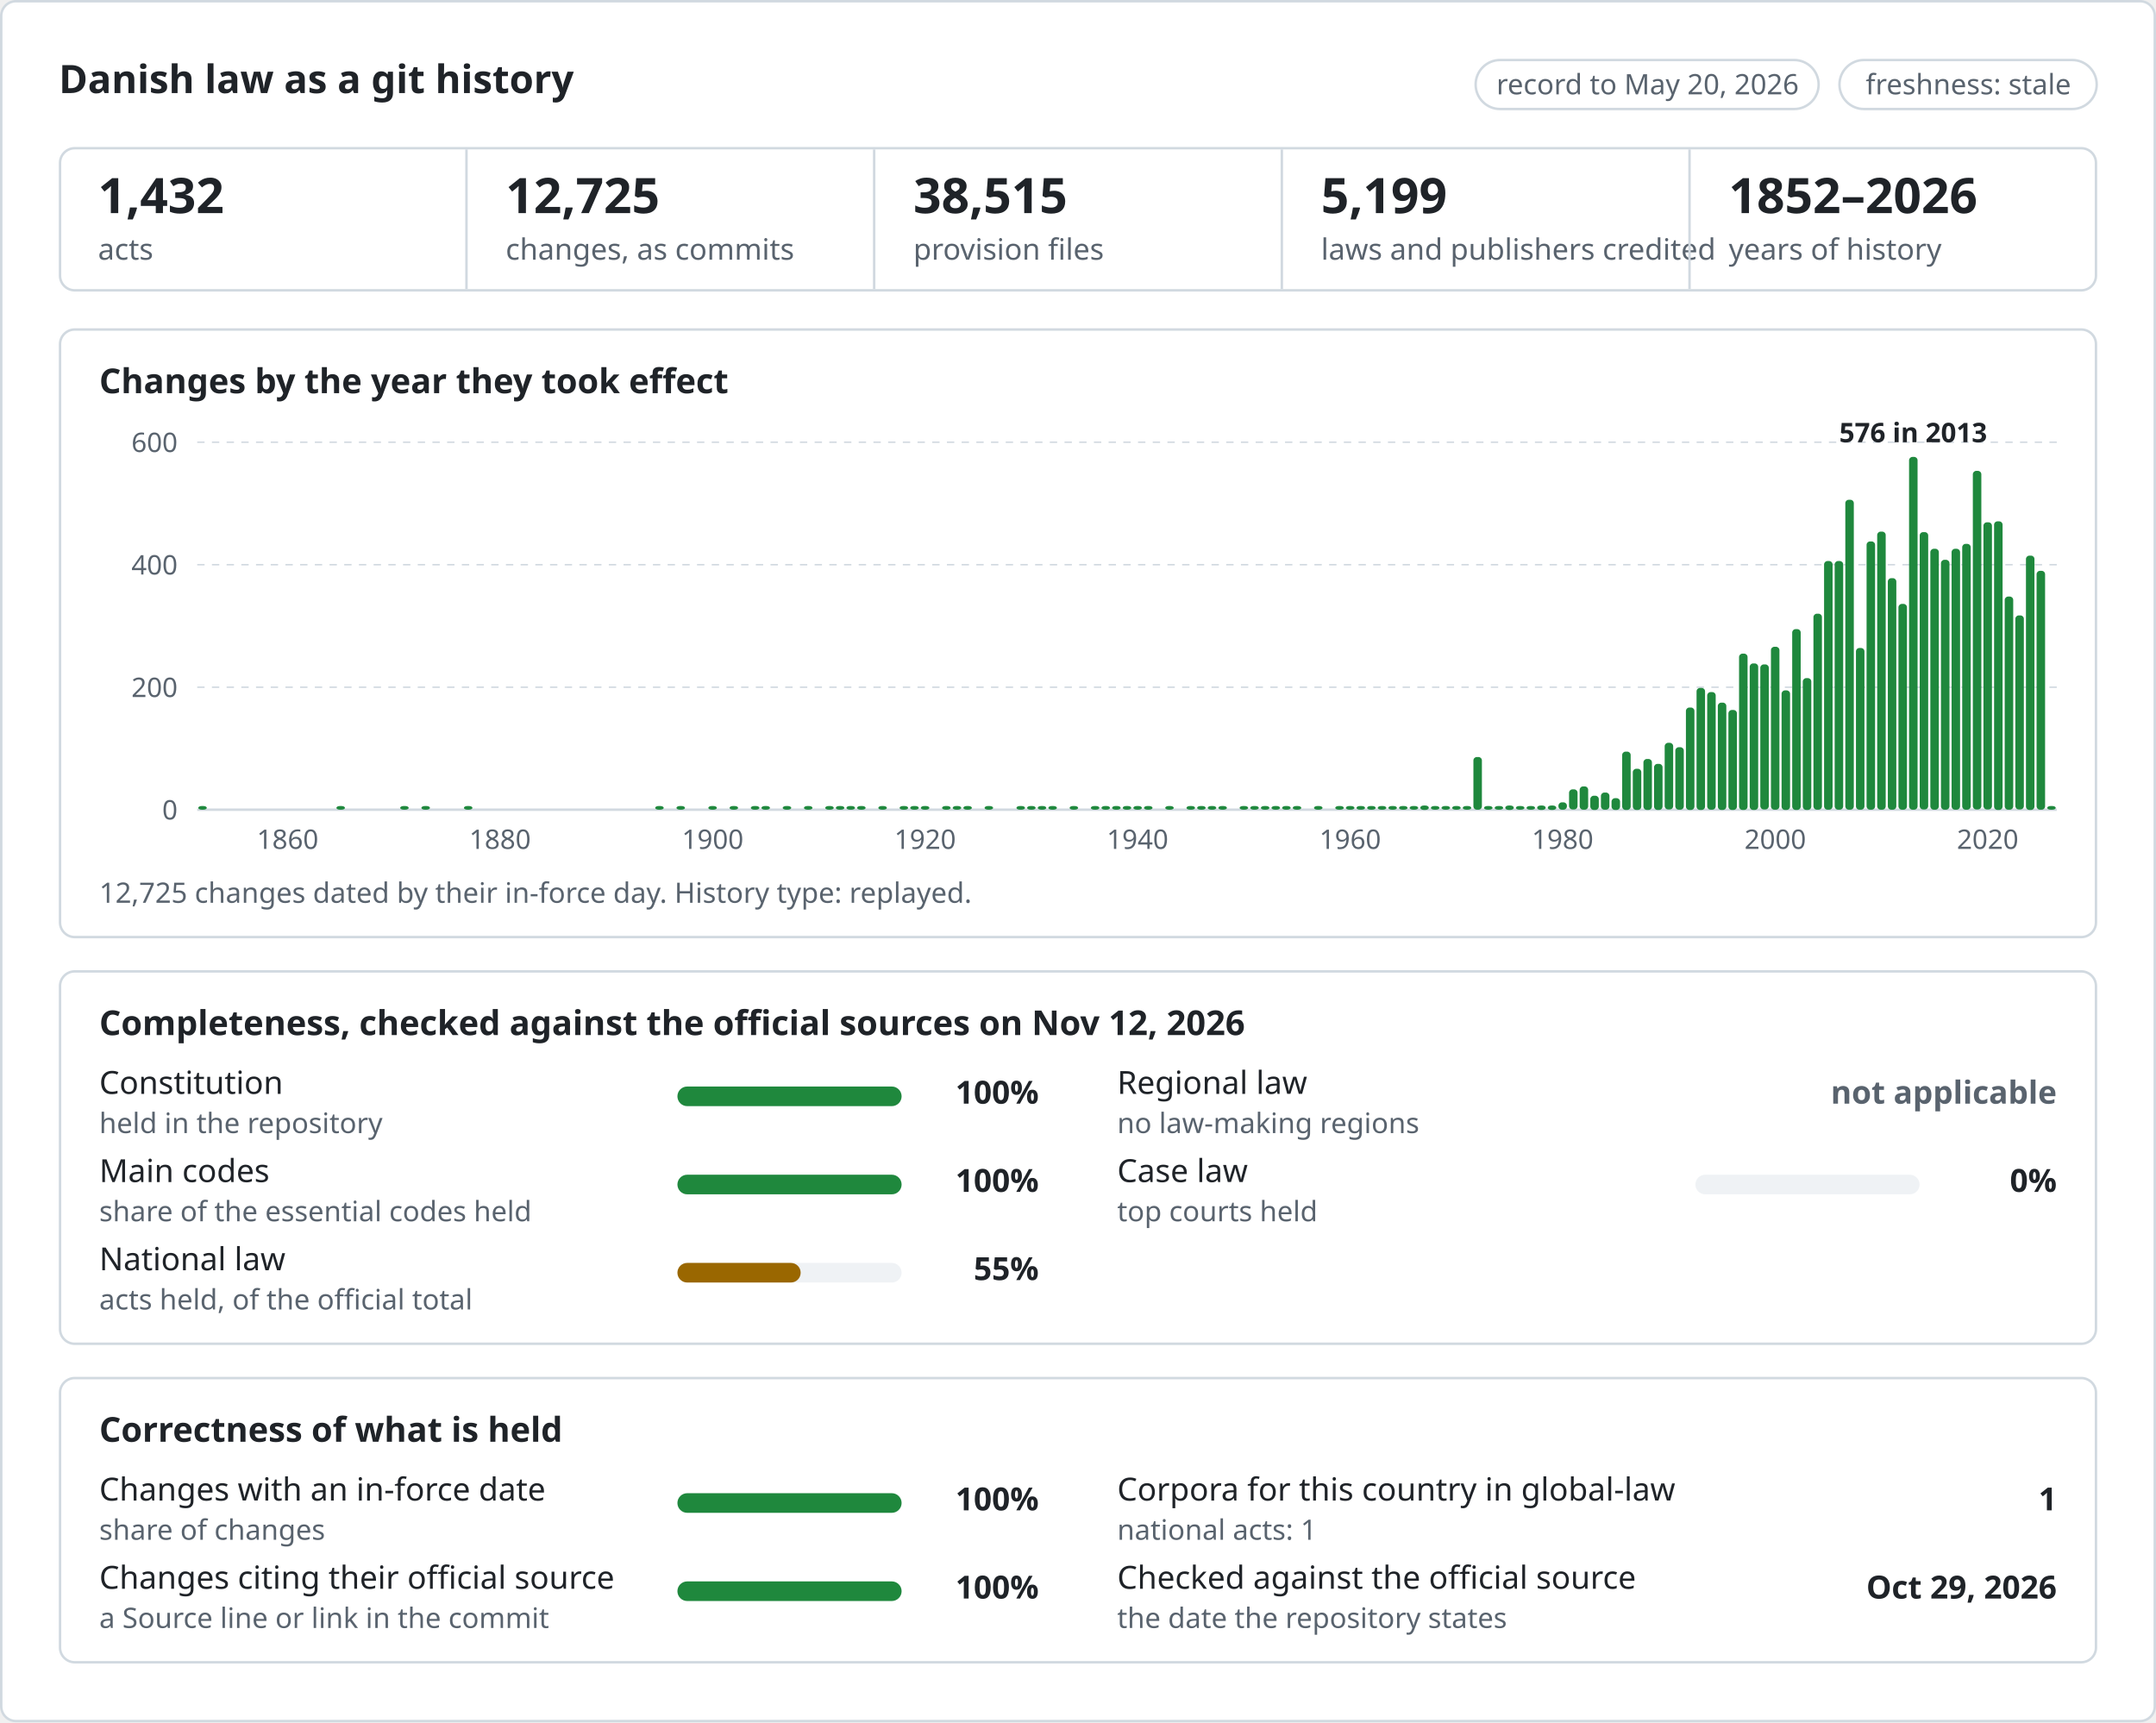
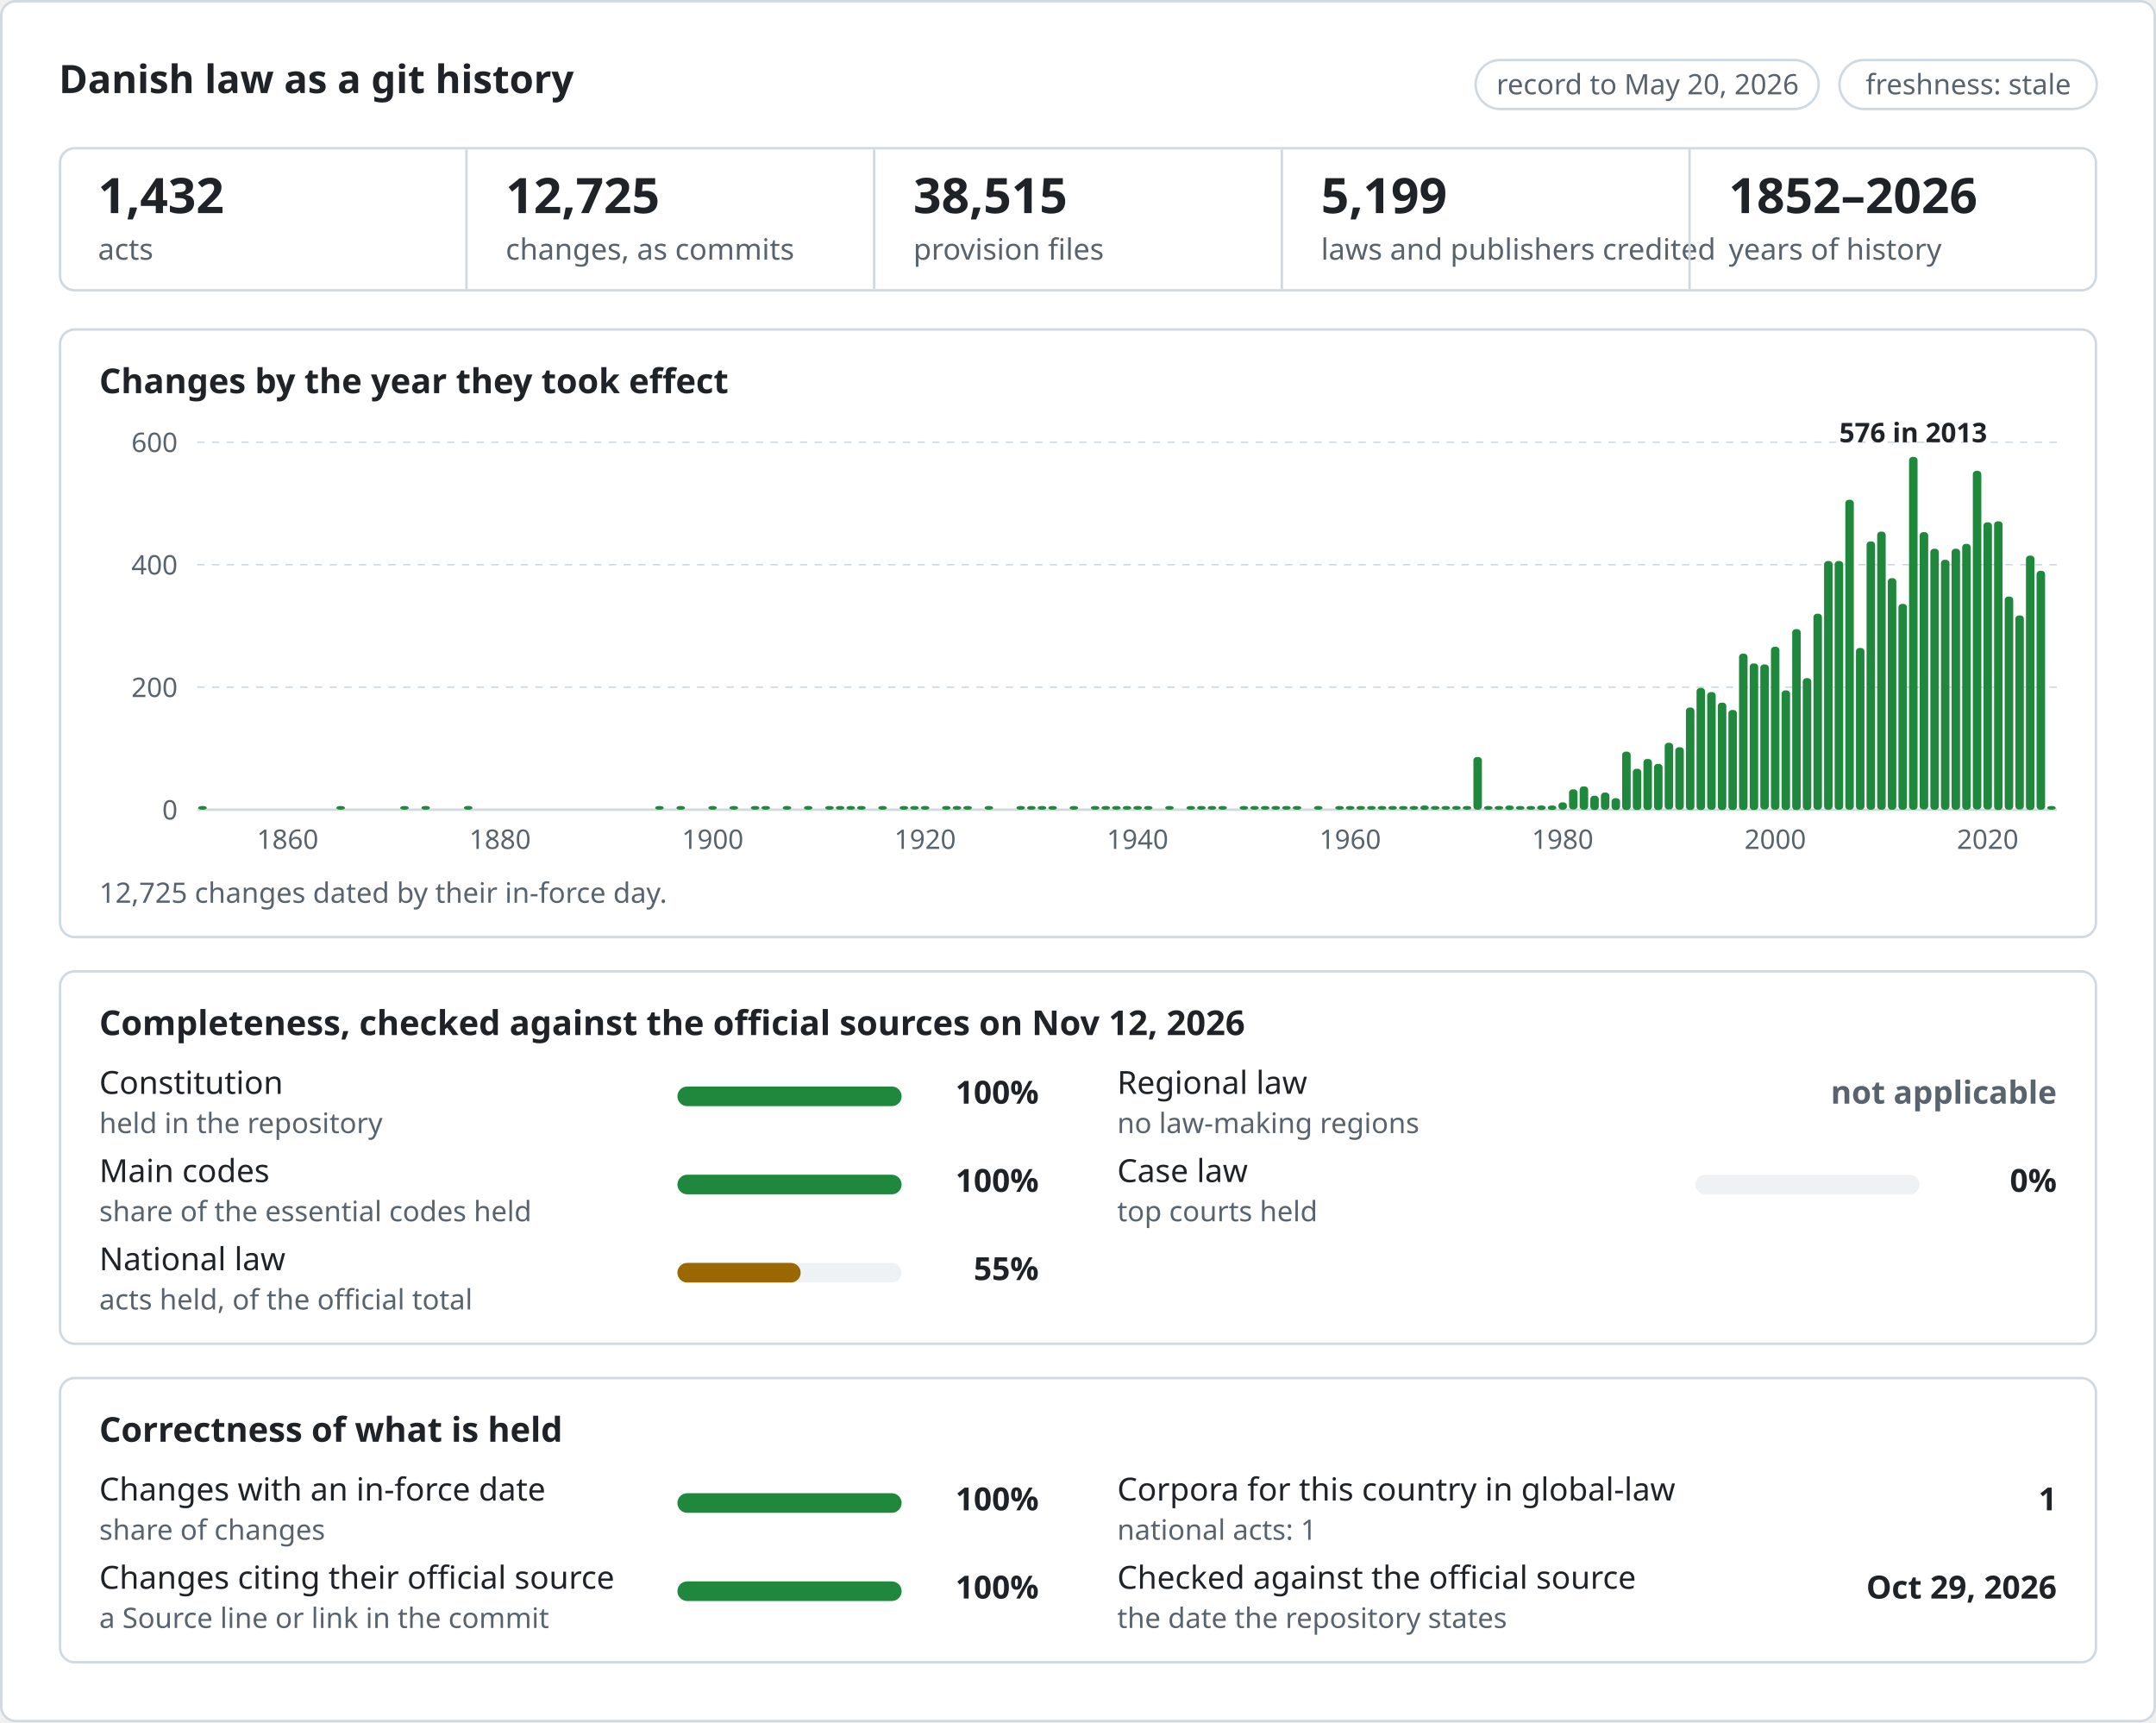
<svg xmlns="http://www.w3.org/2000/svg" width="880" height="703" viewBox="0 0 880 703" font-family="-apple-system,BlinkMacSystemFont,Segoe UI,Noto Sans,Helvetica,Arial,sans-serif">
  <rect x="0.5" y="0.5" width="879" height="702" rx="6" fill="#ffffff" stroke="#d1d9e0" />
  <text x="24" y="38" font-size="16" font-weight="600" fill="#1f2328">Danish law as a git history</text>
  <rect x="602.3" y="24.5" width="140" height="20" rx="10" fill="none" stroke="#d1d9e0" />
  <text x="672.5" y="38.5" font-size="11.5" font-weight="500" text-anchor="middle" fill="#59636e">record to May 20, 2026</text>
  <rect x="750.8" y="24.5" width="105" height="20" rx="10" fill="none" stroke="#d1d9e0" />
  <text x="803.4" y="38.5" font-size="11.5" font-weight="500" text-anchor="middle" fill="#59636e">freshness: stale</text>
  <rect x="24.5" y="60.5" width="831" height="58" rx="6" fill="#ffffff" stroke="#d1d9e0" />
  <text x="40.0" y="87" font-size="20" font-weight="600" fill="#1f2328">1,432</text>
  <text x="40.0" y="106" font-size="12" fill="#59636e">acts</text>
  <line x1="190.4" y1="61" x2="190.4" y2="118" stroke="#d1d9e0" />
  <text x="206.4" y="87" font-size="20" font-weight="600" fill="#1f2328">12,725</text>
  <text x="206.4" y="106" font-size="12" fill="#59636e">changes, as commits</text>
  <line x1="356.8" y1="61" x2="356.8" y2="118" stroke="#d1d9e0" />
  <text x="372.8" y="87" font-size="20" font-weight="600" fill="#1f2328">38,515</text>
  <text x="372.8" y="106" font-size="12" fill="#59636e">provision files</text>
  <line x1="523.2" y1="61" x2="523.2" y2="118" stroke="#d1d9e0" />
  <text x="539.2" y="87" font-size="20" font-weight="600" fill="#1f2328">5,199</text>
  <text x="539.2" y="106" font-size="12" fill="#59636e" textLength="142" lengthAdjust="spacingAndGlyphs">laws and publishers credited</text>
  <line x1="689.6" y1="61" x2="689.6" y2="118" stroke="#d1d9e0" />
  <text x="705.6" y="87" font-size="20" font-weight="600" fill="#1f2328">1852–2026</text>
  <text x="705.6" y="106" font-size="12" fill="#59636e">years of history</text>
  <rect x="24.5" y="134.5" width="831" height="248" rx="6" fill="#ffffff" stroke="#d1d9e0" />
  <text x="40.5" y="160.5" font-size="14" font-weight="600" fill="#1f2328">Changes by the year they took effect</text>
  <line x1="80.5" y1="330.5" x2="839.5" y2="330.5" stroke="#d1d9e0" stroke-width="1" />
  <text x="72.5" y="334.5" font-size="11" text-anchor="end" fill="#59636e">0</text>
  <line x1="80.5" y1="280.5" x2="839.5" y2="280.5" stroke="#d1d9e0" stroke-width="0.6" stroke-dasharray="3 3" />
  <text x="72.5" y="284.5" font-size="11" text-anchor="end" fill="#59636e">200</text>
  <line x1="80.5" y1="230.5" x2="839.5" y2="230.5" stroke="#d1d9e0" stroke-width="0.6" stroke-dasharray="3 3" />
  <text x="72.5" y="234.5" font-size="11" text-anchor="end" fill="#59636e">400</text>
  <line x1="80.5" y1="180.5" x2="839.5" y2="180.5" stroke="#d1d9e0" stroke-width="0.6" stroke-dasharray="3 3" />
  <text x="72.5" y="184.5" font-size="11" text-anchor="end" fill="#59636e">600</text>
  <rect x="80.93" y="329.0" width="3.47" height="1.5" rx="1.4" fill="#1f883d" />
  <text x="117.4" y="346.5" font-size="11" text-anchor="middle" fill="#59636e">1860</text>
  <rect x="137.32" y="329.0" width="3.47" height="1.5" rx="1.4" fill="#1f883d" />
  <rect x="163.34" y="329.0" width="3.47" height="1.5" rx="1.4" fill="#1f883d" />
  <rect x="172.01" y="329.0" width="3.47" height="1.5" rx="1.4" fill="#1f883d" />
  <rect x="189.36" y="329.0" width="3.47" height="1.5" rx="1.4" fill="#1f883d" />
  <text x="204.1" y="346.5" font-size="11" text-anchor="middle" fill="#59636e">1880</text>
  <rect x="267.43" y="329.0" width="3.47" height="1.5" rx="1.4" fill="#1f883d" />
  <rect x="276.11" y="329.0" width="3.47" height="1.5" rx="1.4" fill="#1f883d" />
  <rect x="289.12" y="329.0" width="3.47" height="1.5" rx="1.4" fill="#1f883d" />
  <text x="290.9" y="346.5" font-size="11" text-anchor="middle" fill="#59636e">1900</text>
  <rect x="297.79" y="329.0" width="3.47" height="1.5" rx="1.4" fill="#1f883d" />
  <rect x="306.47" y="329.0" width="3.47" height="1.5" rx="1.4" fill="#1f883d" />
  <rect x="310.80" y="329.0" width="3.47" height="1.5" rx="1.4" fill="#1f883d" />
  <rect x="319.48" y="329.0" width="3.47" height="1.5" rx="1.4" fill="#1f883d" />
  <rect x="328.15" y="329.0" width="3.47" height="1.5" rx="1.4" fill="#1f883d" />
  <rect x="336.83" y="329.0" width="3.47" height="1.5" rx="1.4" fill="#1f883d" />
  <rect x="341.16" y="329.0" width="3.47" height="1.5" rx="1.4" fill="#1f883d" />
  <rect x="345.50" y="329.0" width="3.47" height="1.5" rx="1.4" fill="#1f883d" />
  <rect x="349.84" y="329.0" width="3.47" height="1.5" rx="1.4" fill="#1f883d" />
  <rect x="358.51" y="329.0" width="3.47" height="1.5" rx="1.4" fill="#1f883d" />
  <rect x="367.19" y="329.0" width="3.47" height="1.5" rx="1.4" fill="#1f883d" />
  <rect x="371.52" y="329.0" width="3.47" height="1.5" rx="1.4" fill="#1f883d" />
  <rect x="375.86" y="329.0" width="3.47" height="1.5" rx="1.4" fill="#1f883d" />
  <text x="377.6" y="346.5" font-size="11" text-anchor="middle" fill="#59636e">1920</text>
  <rect x="384.53" y="329.0" width="3.47" height="1.5" rx="1.4" fill="#1f883d" />
  <rect x="388.87" y="329.0" width="3.47" height="1.5" rx="1.4" fill="#1f883d" />
  <rect x="393.21" y="329.0" width="3.47" height="1.5" rx="1.4" fill="#1f883d" />
  <rect x="401.88" y="329.0" width="3.47" height="1.5" rx="1.4" fill="#1f883d" />
  <rect x="414.89" y="329.0" width="3.47" height="1.5" rx="1.4" fill="#1f883d" />
  <rect x="419.23" y="329.0" width="3.47" height="1.5" rx="1.4" fill="#1f883d" />
  <rect x="423.57" y="329.0" width="3.47" height="1.5" rx="1.4" fill="#1f883d" />
  <rect x="427.91" y="329.0" width="3.47" height="1.5" rx="1.4" fill="#1f883d" />
  <rect x="436.58" y="329.0" width="3.47" height="1.5" rx="1.4" fill="#1f883d" />
  <rect x="445.25" y="329.0" width="3.47" height="1.5" rx="1.4" fill="#1f883d" />
  <rect x="449.59" y="329.0" width="3.47" height="1.5" rx="1.4" fill="#1f883d" />
  <rect x="453.93" y="329.0" width="3.47" height="1.5" rx="1.4" fill="#1f883d" />
  <rect x="458.27" y="329.0" width="3.47" height="1.5" rx="1.4" fill="#1f883d" />
  <rect x="462.60" y="329.0" width="3.47" height="1.5" rx="1.4" fill="#1f883d" />
  <text x="464.3" y="346.5" font-size="11" text-anchor="middle" fill="#59636e">1940</text>
  <rect x="466.94" y="329.0" width="3.47" height="1.5" rx="1.4" fill="#1f883d" />
  <rect x="475.61" y="329.0" width="3.47" height="1.5" rx="1.4" fill="#1f883d" />
  <rect x="484.29" y="329.0" width="3.47" height="1.5" rx="1.4" fill="#1f883d" />
  <rect x="488.63" y="329.0" width="3.47" height="1.5" rx="1.4" fill="#1f883d" />
  <rect x="492.96" y="329.0" width="3.47" height="1.5" rx="1.4" fill="#1f883d" />
  <rect x="497.30" y="329.0" width="3.47" height="1.5" rx="1.4" fill="#1f883d" />
  <rect x="505.97" y="329.0" width="3.47" height="1.5" rx="1.4" fill="#1f883d" />
  <rect x="510.31" y="329.0" width="3.47" height="1.5" rx="1.4" fill="#1f883d" />
  <rect x="514.65" y="329.0" width="3.47" height="1.5" rx="1.4" fill="#1f883d" />
  <rect x="518.99" y="329.0" width="3.47" height="1.5" rx="1.4" fill="#1f883d" />
  <rect x="523.32" y="329.0" width="3.47" height="1.5" rx="1.4" fill="#1f883d" />
  <rect x="527.66" y="329.0" width="3.47" height="1.5" rx="1.4" fill="#1f883d" />
  <rect x="536.33" y="329.0" width="3.47" height="1.5" rx="1.4" fill="#1f883d" />
  <rect x="545.01" y="329.0" width="3.47" height="1.5" rx="1.4" fill="#1f883d" />
  <rect x="549.35" y="329.0" width="3.47" height="1.5" rx="1.4" fill="#1f883d" />
  <text x="551.1" y="346.5" font-size="11" text-anchor="middle" fill="#59636e">1960</text>
  <rect x="553.68" y="329.0" width="3.47" height="1.5" rx="1.4" fill="#1f883d" />
  <rect x="558.02" y="329.0" width="3.47" height="1.5" rx="1.4" fill="#1f883d" />
  <rect x="562.36" y="329.0" width="3.47" height="1.5" rx="1.4" fill="#1f883d" />
  <rect x="566.69" y="329.0" width="3.47" height="1.5" rx="1.4" fill="#1f883d" />
  <rect x="571.03" y="329.0" width="3.47" height="1.5" rx="1.4" fill="#1f883d" />
  <rect x="575.37" y="329.0" width="3.47" height="1.5" rx="1.4" fill="#1f883d" />
  <rect x="579.71" y="328.8" width="3.47" height="1.8" rx="1.4" fill="#1f883d" />
  <rect x="584.04" y="329.0" width="3.47" height="1.5" rx="1.4" fill="#1f883d" />
  <rect x="588.38" y="329.0" width="3.47" height="1.5" rx="1.4" fill="#1f883d" />
  <rect x="592.72" y="329.0" width="3.47" height="1.5" rx="1.4" fill="#1f883d" />
  <rect x="597.05" y="329.0" width="3.47" height="1.5" rx="1.4" fill="#1f883d" />
  <rect x="601.39" y="309.0" width="3.47" height="21.5" rx="1.4" fill="#1f883d" />
  <rect x="605.73" y="329.0" width="3.47" height="1.5" rx="1.4" fill="#1f883d" />
  <rect x="610.07" y="329.0" width="3.47" height="1.5" rx="1.4" fill="#1f883d" />
  <rect x="614.40" y="328.8" width="3.47" height="1.8" rx="1.4" fill="#1f883d" />
  <rect x="618.74" y="329.0" width="3.47" height="1.5" rx="1.4" fill="#1f883d" />
  <rect x="623.08" y="329.0" width="3.47" height="1.5" rx="1.4" fill="#1f883d" />
  <rect x="627.41" y="328.8" width="3.47" height="1.8" rx="1.4" fill="#1f883d" />
  <rect x="631.75" y="328.8" width="3.47" height="1.8" rx="1.4" fill="#1f883d" />
  <rect x="636.09" y="327.5" width="3.47" height="3.0" rx="1.4" fill="#1f883d" />
  <text x="637.8" y="346.5" font-size="11" text-anchor="middle" fill="#59636e">1980</text>
  <rect x="640.43" y="322.2" width="3.47" height="8.2" rx="1.4" fill="#1f883d" />
  <rect x="644.76" y="321.0" width="3.47" height="9.5" rx="1.4" fill="#1f883d" />
  <rect x="649.10" y="324.8" width="3.47" height="5.8" rx="1.4" fill="#1f883d" />
  <rect x="653.44" y="323.5" width="3.47" height="7.0" rx="1.4" fill="#1f883d" />
  <rect x="657.77" y="325.8" width="3.47" height="4.8" rx="1.4" fill="#1f883d" />
  <rect x="662.11" y="306.8" width="3.47" height="23.8" rx="1.4" fill="#1f883d" />
  <rect x="666.45" y="313.8" width="3.47" height="16.8" rx="1.4" fill="#1f883d" />
  <rect x="670.79" y="309.8" width="3.47" height="20.8" rx="1.4" fill="#1f883d" />
  <rect x="675.12" y="311.8" width="3.47" height="18.8" rx="1.4" fill="#1f883d" />
  <rect x="679.46" y="303.2" width="3.47" height="27.2" rx="1.4" fill="#1f883d" />
  <rect x="683.80" y="305.0" width="3.47" height="25.5" rx="1.4" fill="#1f883d" />
  <rect x="688.13" y="288.8" width="3.47" height="41.8" rx="1.4" fill="#1f883d" />
  <rect x="692.47" y="280.8" width="3.47" height="49.8" rx="1.4" fill="#1f883d" />
  <rect x="696.81" y="282.5" width="3.47" height="48.0" rx="1.4" fill="#1f883d" />
  <rect x="701.15" y="286.8" width="3.47" height="43.8" rx="1.4" fill="#1f883d" />
  <rect x="705.48" y="289.8" width="3.47" height="40.8" rx="1.4" fill="#1f883d" />
  <rect x="709.82" y="266.8" width="3.47" height="63.8" rx="1.4" fill="#1f883d" />
  <rect x="714.16" y="270.8" width="3.47" height="59.8" rx="1.4" fill="#1f883d" />
  <rect x="718.49" y="271.2" width="3.47" height="59.2" rx="1.4" fill="#1f883d" />
  <rect x="722.83" y="264.0" width="3.47" height="66.5" rx="1.4" fill="#1f883d" />
  <text x="724.6" y="346.5" font-size="11" text-anchor="middle" fill="#59636e">2000</text>
  <rect x="727.17" y="281.8" width="3.47" height="48.8" rx="1.4" fill="#1f883d" />
  <rect x="731.51" y="256.8" width="3.47" height="73.8" rx="1.4" fill="#1f883d" />
  <rect x="735.84" y="276.8" width="3.47" height="53.8" rx="1.4" fill="#1f883d" />
  <rect x="740.18" y="250.5" width="3.47" height="80.0" rx="1.4" fill="#1f883d" />
  <rect x="744.52" y="229.0" width="3.47" height="101.5" rx="1.4" fill="#1f883d" />
  <rect x="748.85" y="229.0" width="3.47" height="101.5" rx="1.4" fill="#1f883d" />
  <rect x="753.19" y="204.0" width="3.47" height="126.5" rx="1.4" fill="#1f883d" />
  <rect x="757.53" y="264.5" width="3.47" height="66.0" rx="1.4" fill="#1f883d" />
  <rect x="761.87" y="221.0" width="3.47" height="109.5" rx="1.4" fill="#1f883d" />
  <rect x="766.20" y="217.0" width="3.47" height="113.5" rx="1.4" fill="#1f883d" />
  <rect x="770.54" y="236.0" width="3.47" height="94.5" rx="1.4" fill="#1f883d" />
  <rect x="774.88" y="246.5" width="3.47" height="84.0" rx="1.4" fill="#1f883d" />
  <rect x="779.21" y="186.5" width="3.47" height="144.0" rx="1.4" fill="#1f883d" />
  <text x="780.9" y="180.5" font-size="11" font-weight="600" text-anchor="middle" fill="#1f2328">576 in 2013</text>
  <rect x="783.55" y="217.2" width="3.47" height="113.2" rx="1.4" fill="#1f883d" />
  <rect x="787.89" y="224.0" width="3.47" height="106.5" rx="1.4" fill="#1f883d" />
  <rect x="792.23" y="228.5" width="3.47" height="102.0" rx="1.4" fill="#1f883d" />
  <rect x="796.56" y="224.0" width="3.47" height="106.5" rx="1.4" fill="#1f883d" />
  <rect x="800.90" y="222.0" width="3.47" height="108.5" rx="1.4" fill="#1f883d" />
  <rect x="805.24" y="192.2" width="3.47" height="138.2" rx="1.4" fill="#1f883d" />
  <rect x="809.57" y="213.2" width="3.47" height="117.2" rx="1.4" fill="#1f883d" />
  <text x="811.3" y="346.5" font-size="11" text-anchor="middle" fill="#59636e">2020</text>
  <rect x="813.91" y="212.8" width="3.47" height="117.8" rx="1.4" fill="#1f883d" />
  <rect x="818.25" y="243.5" width="3.47" height="87.0" rx="1.4" fill="#1f883d" />
  <rect x="822.59" y="251.2" width="3.47" height="79.2" rx="1.4" fill="#1f883d" />
  <rect x="826.92" y="226.8" width="3.47" height="103.8" rx="1.4" fill="#1f883d" />
  <rect x="831.26" y="233.0" width="3.47" height="97.5" rx="1.4" fill="#1f883d" />
  <rect x="835.60" y="329.0" width="3.47" height="1.5" rx="1.4" fill="#1f883d" />
-   <text x="40.5" y="368.5" font-size="11.5" fill="#59636e">12,725 changes dated by their in-force day. History type: replayed.</text>
+   <text x="40.5" y="368.5" font-size="11.5" fill="#59636e">12,725 changes dated by their in-force day.</text>
  <rect x="24.5" y="396.5" width="831" height="152" rx="6" fill="#ffffff" stroke="#d1d9e0" />
  <text x="40.5" y="422.5" font-size="14" font-weight="600" fill="#1f2328">Completeness, checked against the official sources on Nov 12, 2026</text>
  <text x="40.5" y="446.5" font-size="13" fill="#1f2328">Constitution</text>
  <text x="40.5" y="462.5" font-size="11.5" fill="#59636e">held in the repository</text>
  <g>
    <rect x="276.5" y="443.5" width="91.5" height="8" rx="4" fill="#eff2f5" />
    <rect x="276.5" y="443.5" width="91.5" height="8" rx="4" fill="#1f883d" />
  </g>
  <text x="424.0" y="450.5" font-size="13" font-weight="600" text-anchor="end" fill="#1f2328">100%</text>
  <text x="40.5" y="482.5" font-size="13" fill="#1f2328">Main codes</text>
  <text x="40.5" y="498.5" font-size="11.5" fill="#59636e">share of the essential codes held</text>
  <g>
    <rect x="276.5" y="479.5" width="91.5" height="8" rx="4" fill="#eff2f5" />
    <rect x="276.5" y="479.5" width="91.5" height="8" rx="4" fill="#1f883d" />
  </g>
  <text x="424.0" y="486.5" font-size="13" font-weight="600" text-anchor="end" fill="#1f2328">100%</text>
  <text x="40.5" y="518.5" font-size="13" fill="#1f2328">National law</text>
  <text x="40.5" y="534.5" font-size="11.5" fill="#59636e">acts held, of the official total</text>
  <g>
    <rect x="276.5" y="515.5" width="91.5" height="8" rx="4" fill="#eff2f5" />
    <rect x="276.5" y="515.5" width="50.3" height="8" rx="4" fill="#9a6700" />
  </g>
  <text x="424.0" y="522.5" font-size="13" font-weight="600" text-anchor="end" fill="#1f2328">55%</text>
  <text x="456.0" y="446.5" font-size="13" fill="#1f2328">Regional law</text>
  <text x="456.0" y="462.5" font-size="11.5" fill="#59636e">no law-making regions</text>
  <text x="839.5" y="450.5" font-size="13" font-weight="600" text-anchor="end" fill="#59636e">not applicable</text>
  <text x="456.0" y="482.5" font-size="13" fill="#1f2328">Case law</text>
  <text x="456.0" y="498.5" font-size="11.5" fill="#59636e">top courts held</text>
  <g>
    <rect x="692.0" y="479.5" width="91.5" height="8" rx="4" fill="#eff2f5" />
  </g>
  <text x="839.5" y="486.5" font-size="13" font-weight="600" text-anchor="end" fill="#1f2328">0%</text>
  <rect x="24.5" y="562.5" width="831" height="116" rx="6" fill="#ffffff" stroke="#d1d9e0" />
  <text x="40.5" y="588.5" font-size="14" font-weight="600" fill="#1f2328">Correctness of what is held</text>
  <text x="40.5" y="612.5" font-size="13" fill="#1f2328">Changes with an in-force date</text>
  <text x="40.5" y="628.5" font-size="11.5" fill="#59636e">share of changes</text>
  <g>
    <rect x="276.5" y="609.5" width="91.5" height="8" rx="4" fill="#eff2f5" />
    <rect x="276.5" y="609.5" width="91.5" height="8" rx="4" fill="#1f883d" />
  </g>
  <text x="424.0" y="616.5" font-size="13" font-weight="600" text-anchor="end" fill="#1f2328">100%</text>
  <text x="40.5" y="648.5" font-size="13" fill="#1f2328">Changes citing their official source</text>
  <text x="40.5" y="664.5" font-size="11.5" fill="#59636e">a Source line or link in the commit</text>
  <g>
    <rect x="276.5" y="645.5" width="91.5" height="8" rx="4" fill="#eff2f5" />
    <rect x="276.5" y="645.5" width="91.5" height="8" rx="4" fill="#1f883d" />
  </g>
  <text x="424.0" y="652.5" font-size="13" font-weight="600" text-anchor="end" fill="#1f2328">100%</text>
  <text x="456.0" y="612.5" font-size="13" fill="#1f2328">Corpora for this country in global-law</text>
  <text x="456.0" y="628.5" font-size="11.5" fill="#59636e">national acts: 1</text>
  <text x="839.5" y="616.5" font-size="13" font-weight="600" text-anchor="end" fill="#1f2328">1</text>
  <text x="456.0" y="648.5" font-size="13" fill="#1f2328">Checked against the official source</text>
  <text x="456.0" y="664.5" font-size="11.5" fill="#59636e">the date the repository states</text>
  <text x="839.5" y="652.5" font-size="13" font-weight="600" text-anchor="end" fill="#1f2328">Oct 29, 2026</text>
</svg>
